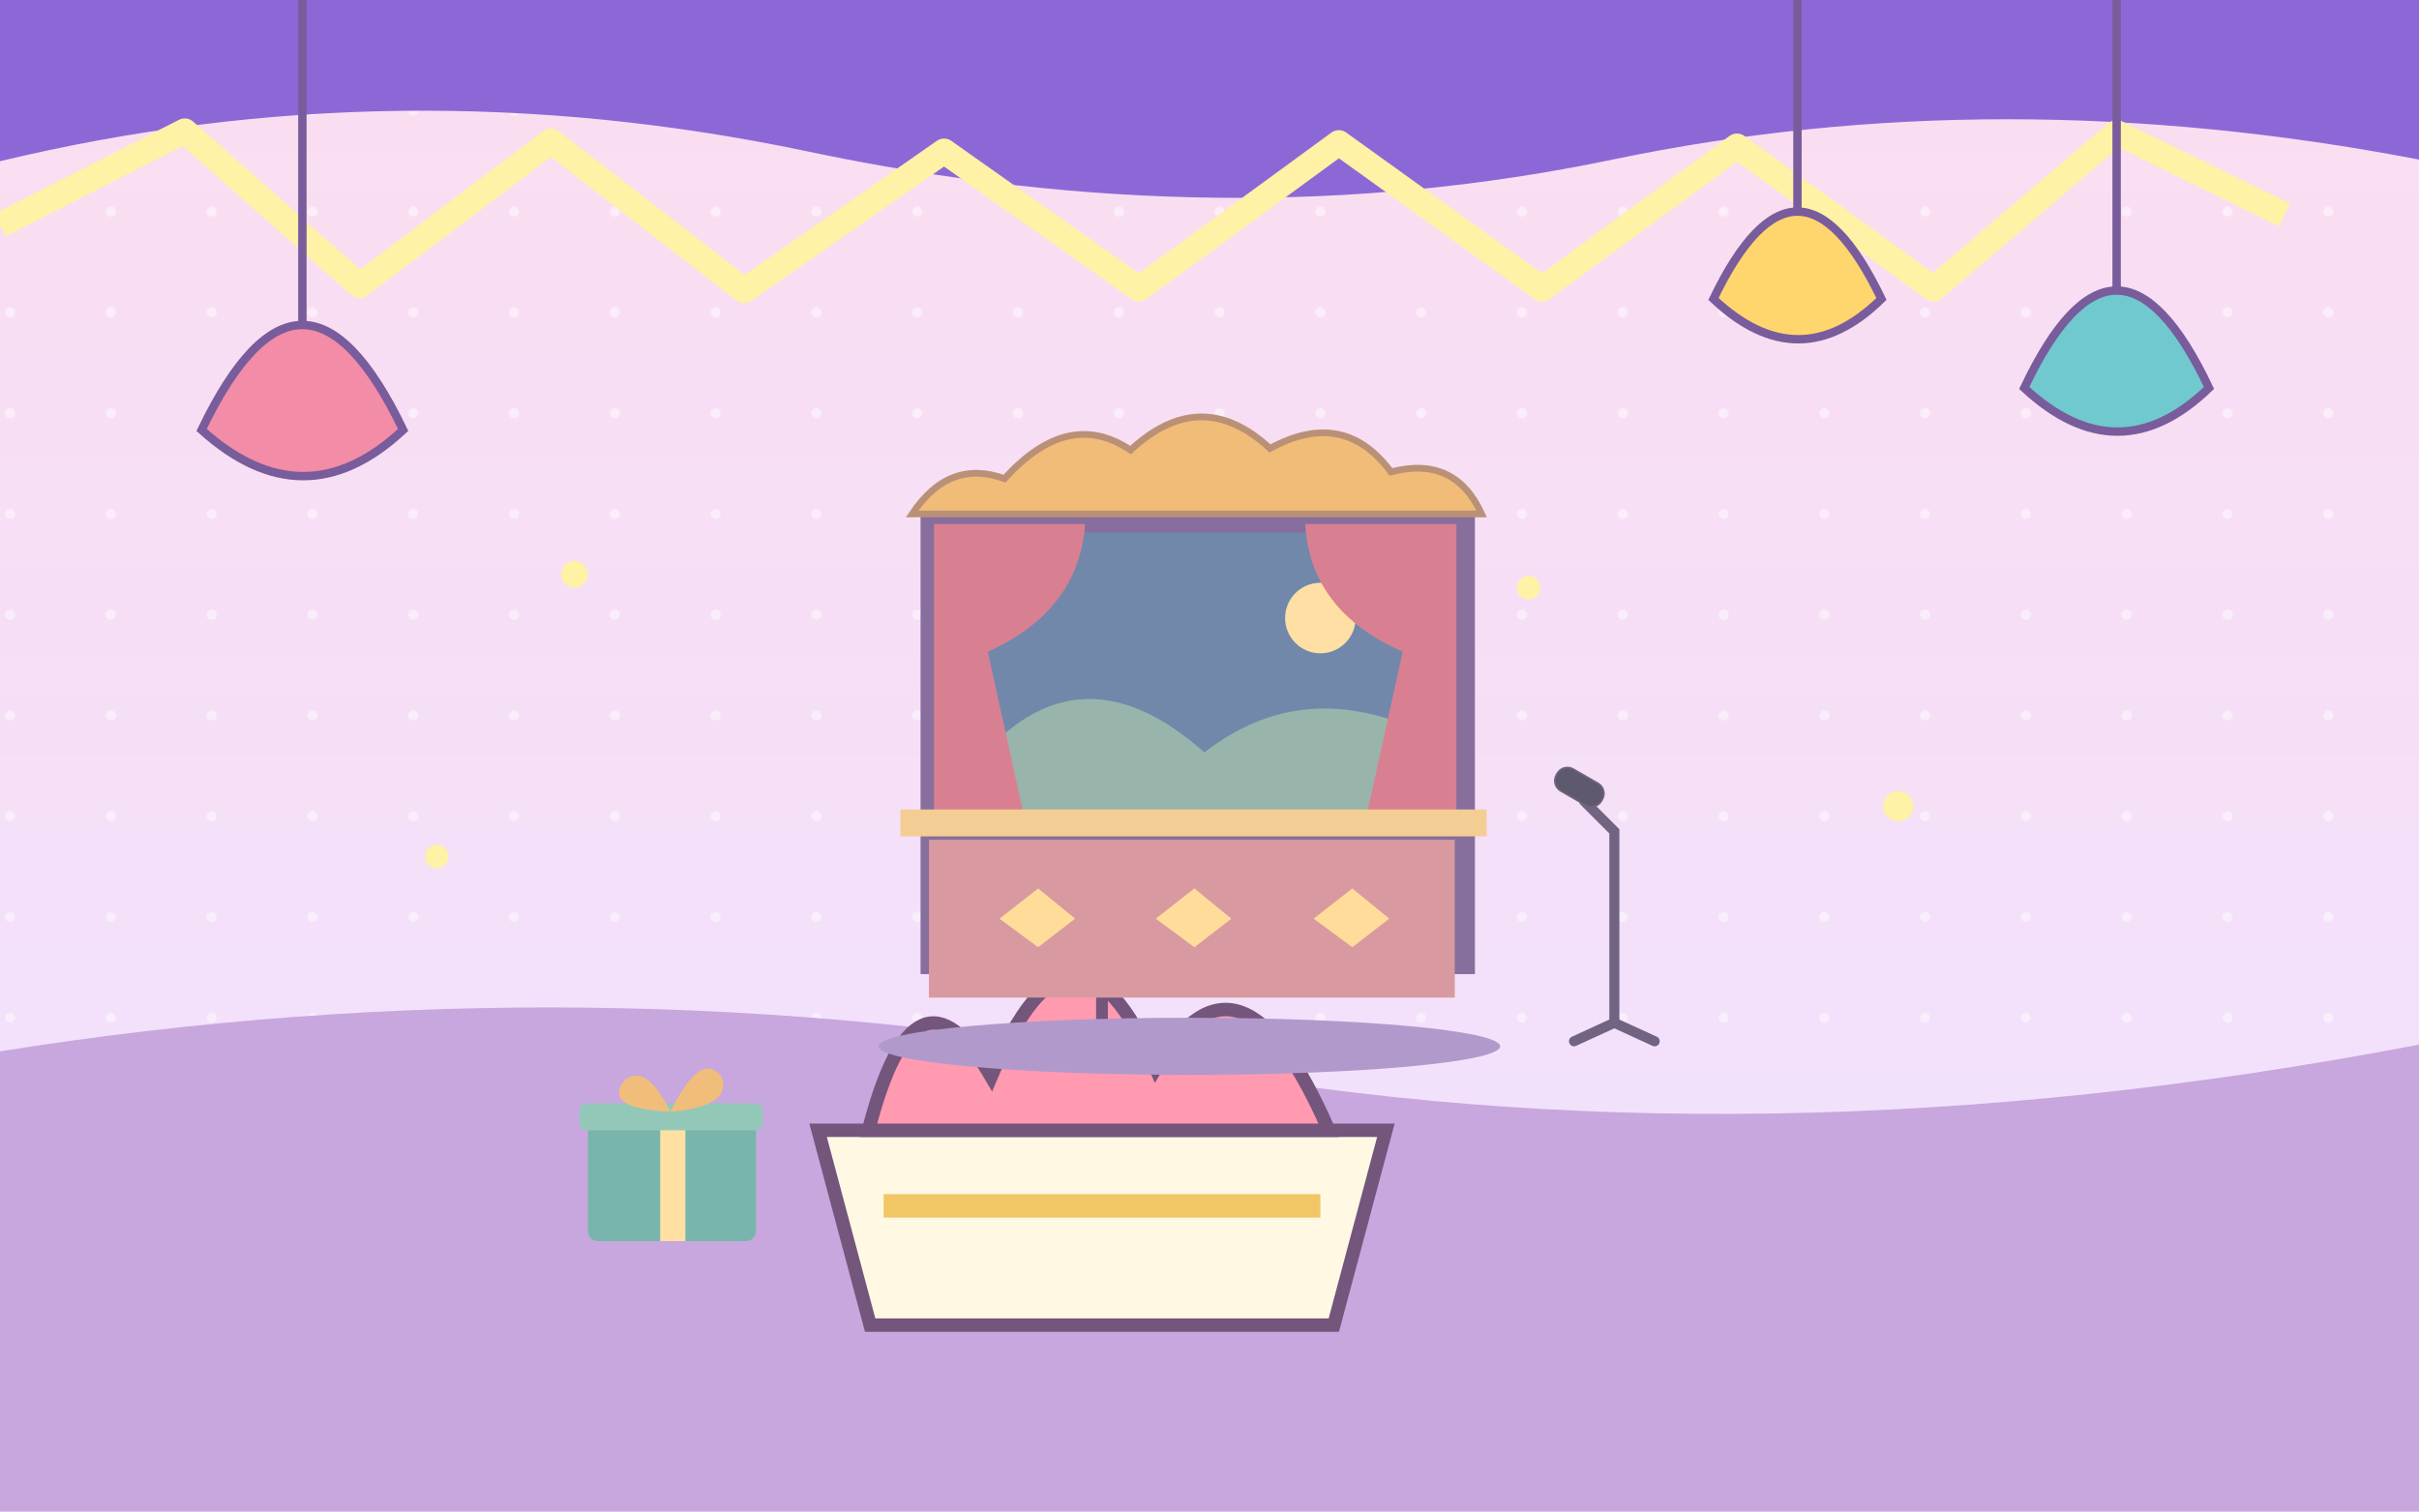
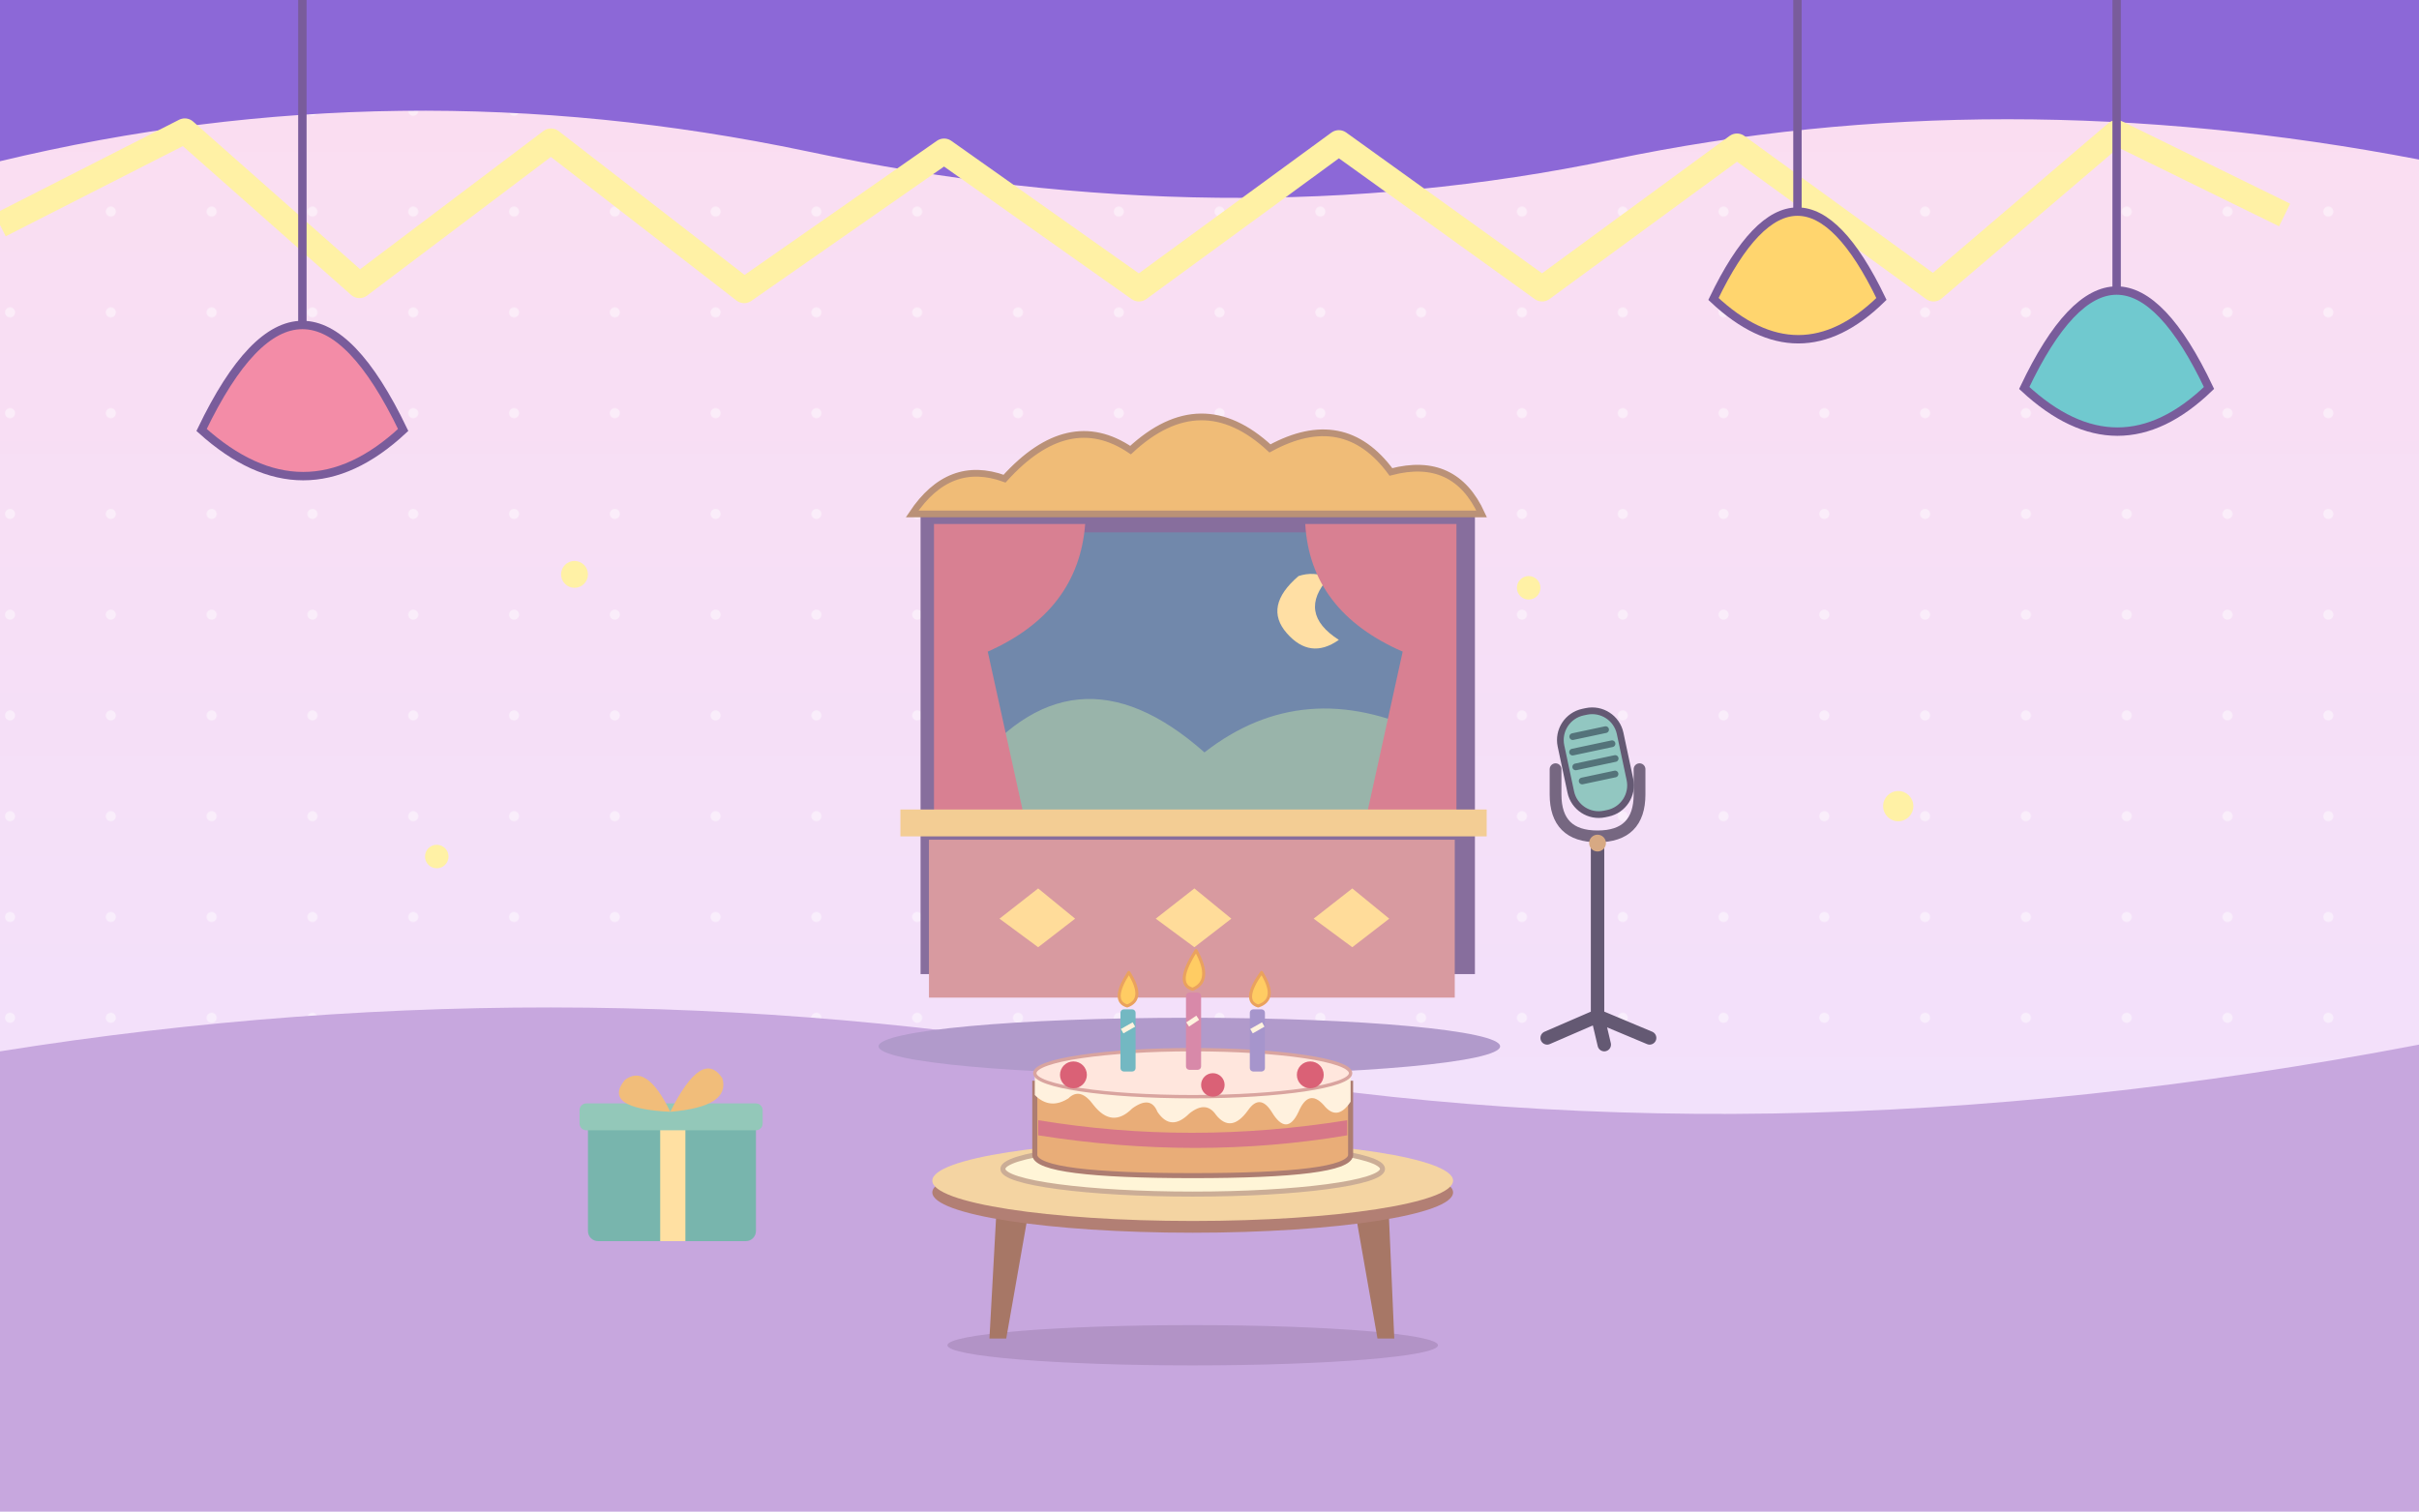
<svg xmlns="http://www.w3.org/2000/svg" viewBox="0 0 1440 900">
  <defs>
    <linearGradient id="w" x2="0" y2="1">
      <stop stop-color="#fbddf0" />
      <stop offset="1" stop-color="#efe2ff" />
    </linearGradient>
    <pattern id="p" width="60" height="60" patternUnits="userSpaceOnUse">
      <circle cx="6" cy="6" r="3" fill="#fff" opacity=".45" />
    </pattern>
  </defs>
  <rect width="1440" height="900" fill="url(#w)" />
  <rect width="1440" height="900" fill="url(#p)" />
  <path d="M0 0h1440v95Q1190 47 960 95T480 90Q237 39 0 96Z" fill="#8c68d7" />
  <path d="M0 134 110 78l104 92 114-86 115 89 119-83 116 82 119-87 121 87 116-85 117 85 109-93 100 49" fill="none" stroke="#fff1a5" stroke-width="15" stroke-linejoin="round" />
  <g stroke="#795c9b" stroke-width="5">
    <path d="M180 0v257M1260 0v232M1070 0v178" fill="none" />
    <path d="M120 256q60-125 120 0-59 55-120 0Z" fill="#f38ca7" />
    <path d="M1205 231q55-116 110 0-54 52-110 0Z" fill="#70c9cf" />
    <path d="M1020 178q50-104 100 0-49 48-100 0Z" fill="#ffd56e" />
  </g>
  <path d="M0 626q351-56 697 8t743-12v278H0Z" fill="#c7a7de" />
-   <g transform="translate(656 530)">
-     <path d="M-169 143h338l-31 116h-276Z" fill="#fff9e4" stroke="#74557c" stroke-width="8" />
-     <path d="M-139 143q28-109 73-32 49-117 98-5 50-85 103 37Z" fill="#ff9ab0" stroke="#74557c" stroke-width="8" />
-     <path d="M-130 188h260" stroke="#f1c765" stroke-width="14" />
-     <path d="M0 103V-3" stroke="#74557c" stroke-width="7" />
-     <path d="M0 0q50 17 65-22Q25-60 0-30-27-60-65-22-48 18 0 0Z" fill="#79c9d6" stroke="#74557c" stroke-width="6" />
-   </g>
  <g fill="#fff1a5">
    <circle cx="342" cy="342" r="8" />
    <circle cx="910" cy="350" r="7" />
    <circle cx="1130" cy="480" r="9" />
    <circle cx="260" cy="510" r="7" />
  </g>
  <g transform="translate(565 296)">
    <ellipse cx="143" cy="327" rx="185" ry="17" fill="#b19acb" />
    <path d="M-17 6h330v278H-17Z" fill="#876e9d" />
    <rect x="8" y="21" width="276" height="172" rx="5" fill="#7188ab" />
-     <circle cx="221" cy="72" r="21" fill="#ffdfa4" />
+     <path d="M226 48q-19 21 6 37-17 12-31-4t7-34q9-3 18 1Z" fill="#ffdfa4" />
    <path d="M10 166q63-84 142-14 59-46 132-11v51H10Z" fill="#99b4aa" />
    <g fill="#d88092">
      <path d="M-9 16H81q-4 52-58 76l22 100H-9Z" />
      <path d="M302 16h-90q3 52 58 76l-22 100h54Z" />
    </g>
    <path d="M-22 10q22-33 55-21 38-42 75-17 42-39 83-1 44-24 72 14 38-10 54 25Z" fill="#f0bc77" stroke="#ba9177" stroke-width="4" />
    <path d="M-29 186h349v16H-29Z" fill="#f3cd94" />
    <path d="M-12 204h313v94H-12Z" fill="#d89aa0" />
    <path d="m30 251 23-18 22 18-22 17Zm93 0 23-18 22 18-22 17Zm94 0 23-18 22 18-22 17Z" fill="#ffdc9a" />
  </g>
-   <g transform="translate(961 609)" stroke="#716482" stroke-linecap="round">
-     <path d="M0 0v-114l-18-18m18 132-24 11m24-11 24 11" fill="none" stroke-width="6" />
-     <rect x="-36" y="-148" width="31" height="15" rx="7" fill="#5e596d" transform="rotate(30 -21 -141)" />
+   <g transform="translate(951 605)" stroke-linecap="round" stroke-linejoin="round">
+     <path d="M0 0v-105m0 105-30 13m30-13 31 13m-31-13 4 17" fill="none" stroke="#645973" stroke-width="8" />
+     <path d="M-25-147v15q0 25 25 25t25-25v-15" fill="none" stroke="#766781" stroke-width="7" />
+     <g transform="rotate(-12 0 -145)">
+       <rect x="-18" y="-182" width="36" height="62" rx="17" fill="#92c7c1" stroke="#645973" stroke-width="4" />
+       <path d="M-10-169h20m-22 9h24m-24 9h24m-22 9h20" stroke="#54737a" stroke-width="4" />
+     </g>
+     <circle cy="-103" r="5" fill="#d7a983" />
  </g>
  <g transform="translate(350 662)">
    <rect width="100" height="77" rx="6" fill="#78b5ad" />
    <path d="M43 0h15v77H43Z" fill="#ffe0a2" />
    <rect x="-5" y="-5" width="109" height="16" rx="4" fill="#93c8b9" />
    <path d="M49 0q-41-2-27-19 13-10 27 19 19-38 31-20Q85-3 49 0Z" fill="#f1bd7a" />
  </g>
+   <g transform="translate(710 708)">
+     <ellipse cy="93" rx="146" ry="12" fill="#b293c6" />
+     <path d="m-116-2-5 91h10l16-91m189 0 16 91h10l-4-91" fill="#a77766" />
+     <ellipse cy="2" rx="155" ry="24" fill="#b27f74" />
+     <ellipse cy="-5" rx="155" ry="24" fill="#f4d4a2" />
+     <ellipse cy="-12" rx="113" ry="15" fill="#fff5d7" stroke="#cbad96" stroke-width="3" />
+     <path d="M-94-63H94v43q-2 12-94 12t-94-12Z" fill="#e9ad78" stroke="#ad7d71" stroke-width="3" />
+     <path d="M-92-41q91 15 184 0v9q-89 15-184 0Z" fill="#d77788" />
+     <path d="M-94-69q87-18 188 0v17q-8 12-16 2-9-10-15 4-7 15-16 0-7-11-14-1-10 14-19 3-6-9-16-1-11 11-19-1-4-10-15-2-12 12-23-2-8-11-15-4-11 7-20-2Z" fill="#fff1de" />
+     <ellipse cy="-69" rx="94" ry="14" fill="#ffe6dd" stroke="#d9a49f" stroke-width="2" />
+     <g fill="#da6176">
+       <circle cx="-71" cy="-68" r="8" />
+       <circle cx="70" cy="-68" r="8" />
+       <circle cx="12" cy="-62" r="7" />
+     </g>
+     <g stroke-linejoin="round">
+       <rect x="-43" y="-107" width="9" height="37" rx="2" fill="#73b8c2" />
+       <rect x="-4" y="-117" width="9" height="46" rx="2" fill="#d889a9" />
+       <rect x="34" y="-107" width="9" height="37" rx="2" fill="#a695cc" />
+       <path d="m-42-94 7-4m32 0 6-4m32 8 7-4" stroke="#fff3de" stroke-width="3" />
+       <g fill="#ffcc63" stroke="#eaa25e" stroke-width="1.8">
+         <path d="M-39-109q-10-3 1-20 10 16-1 20Z" />
+         <path d="M0-119q-11-3 2-23 10 18-2 23Z" />
+         <path d="M39-109q-10-3 2-20 10 16-2 20Z" />
+       </g>
+     </g>
+   </g>
</svg>
